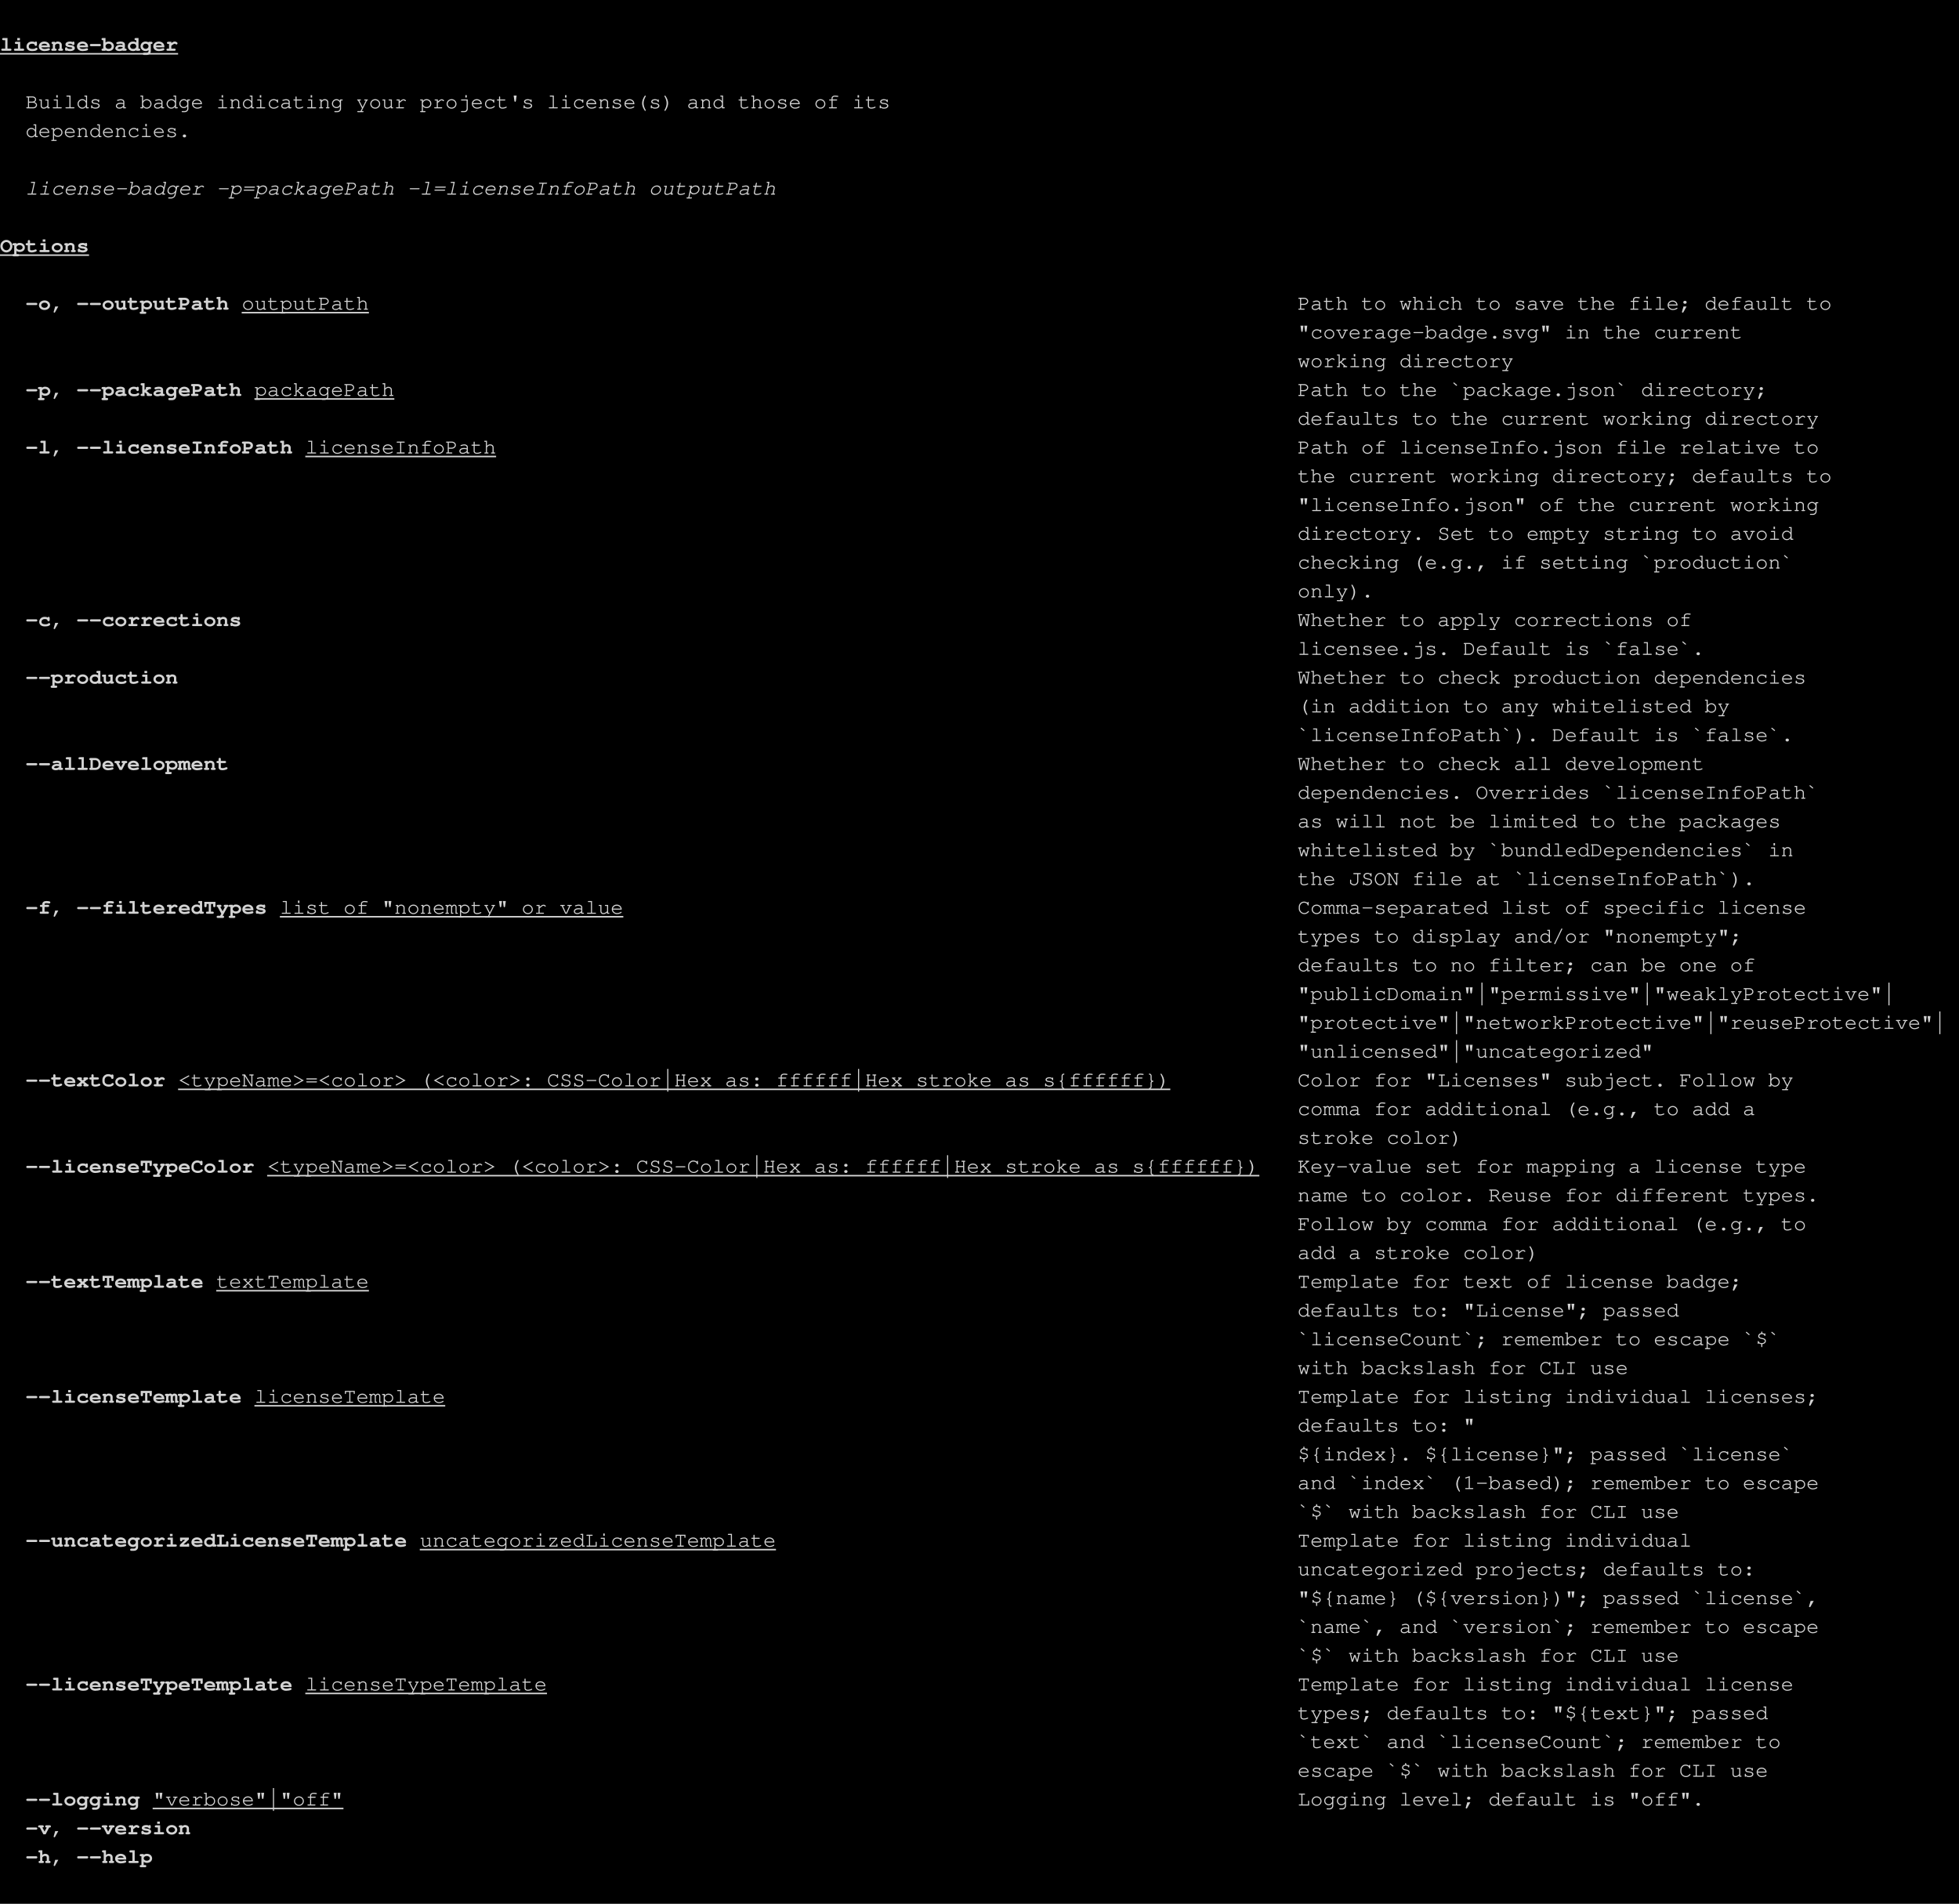
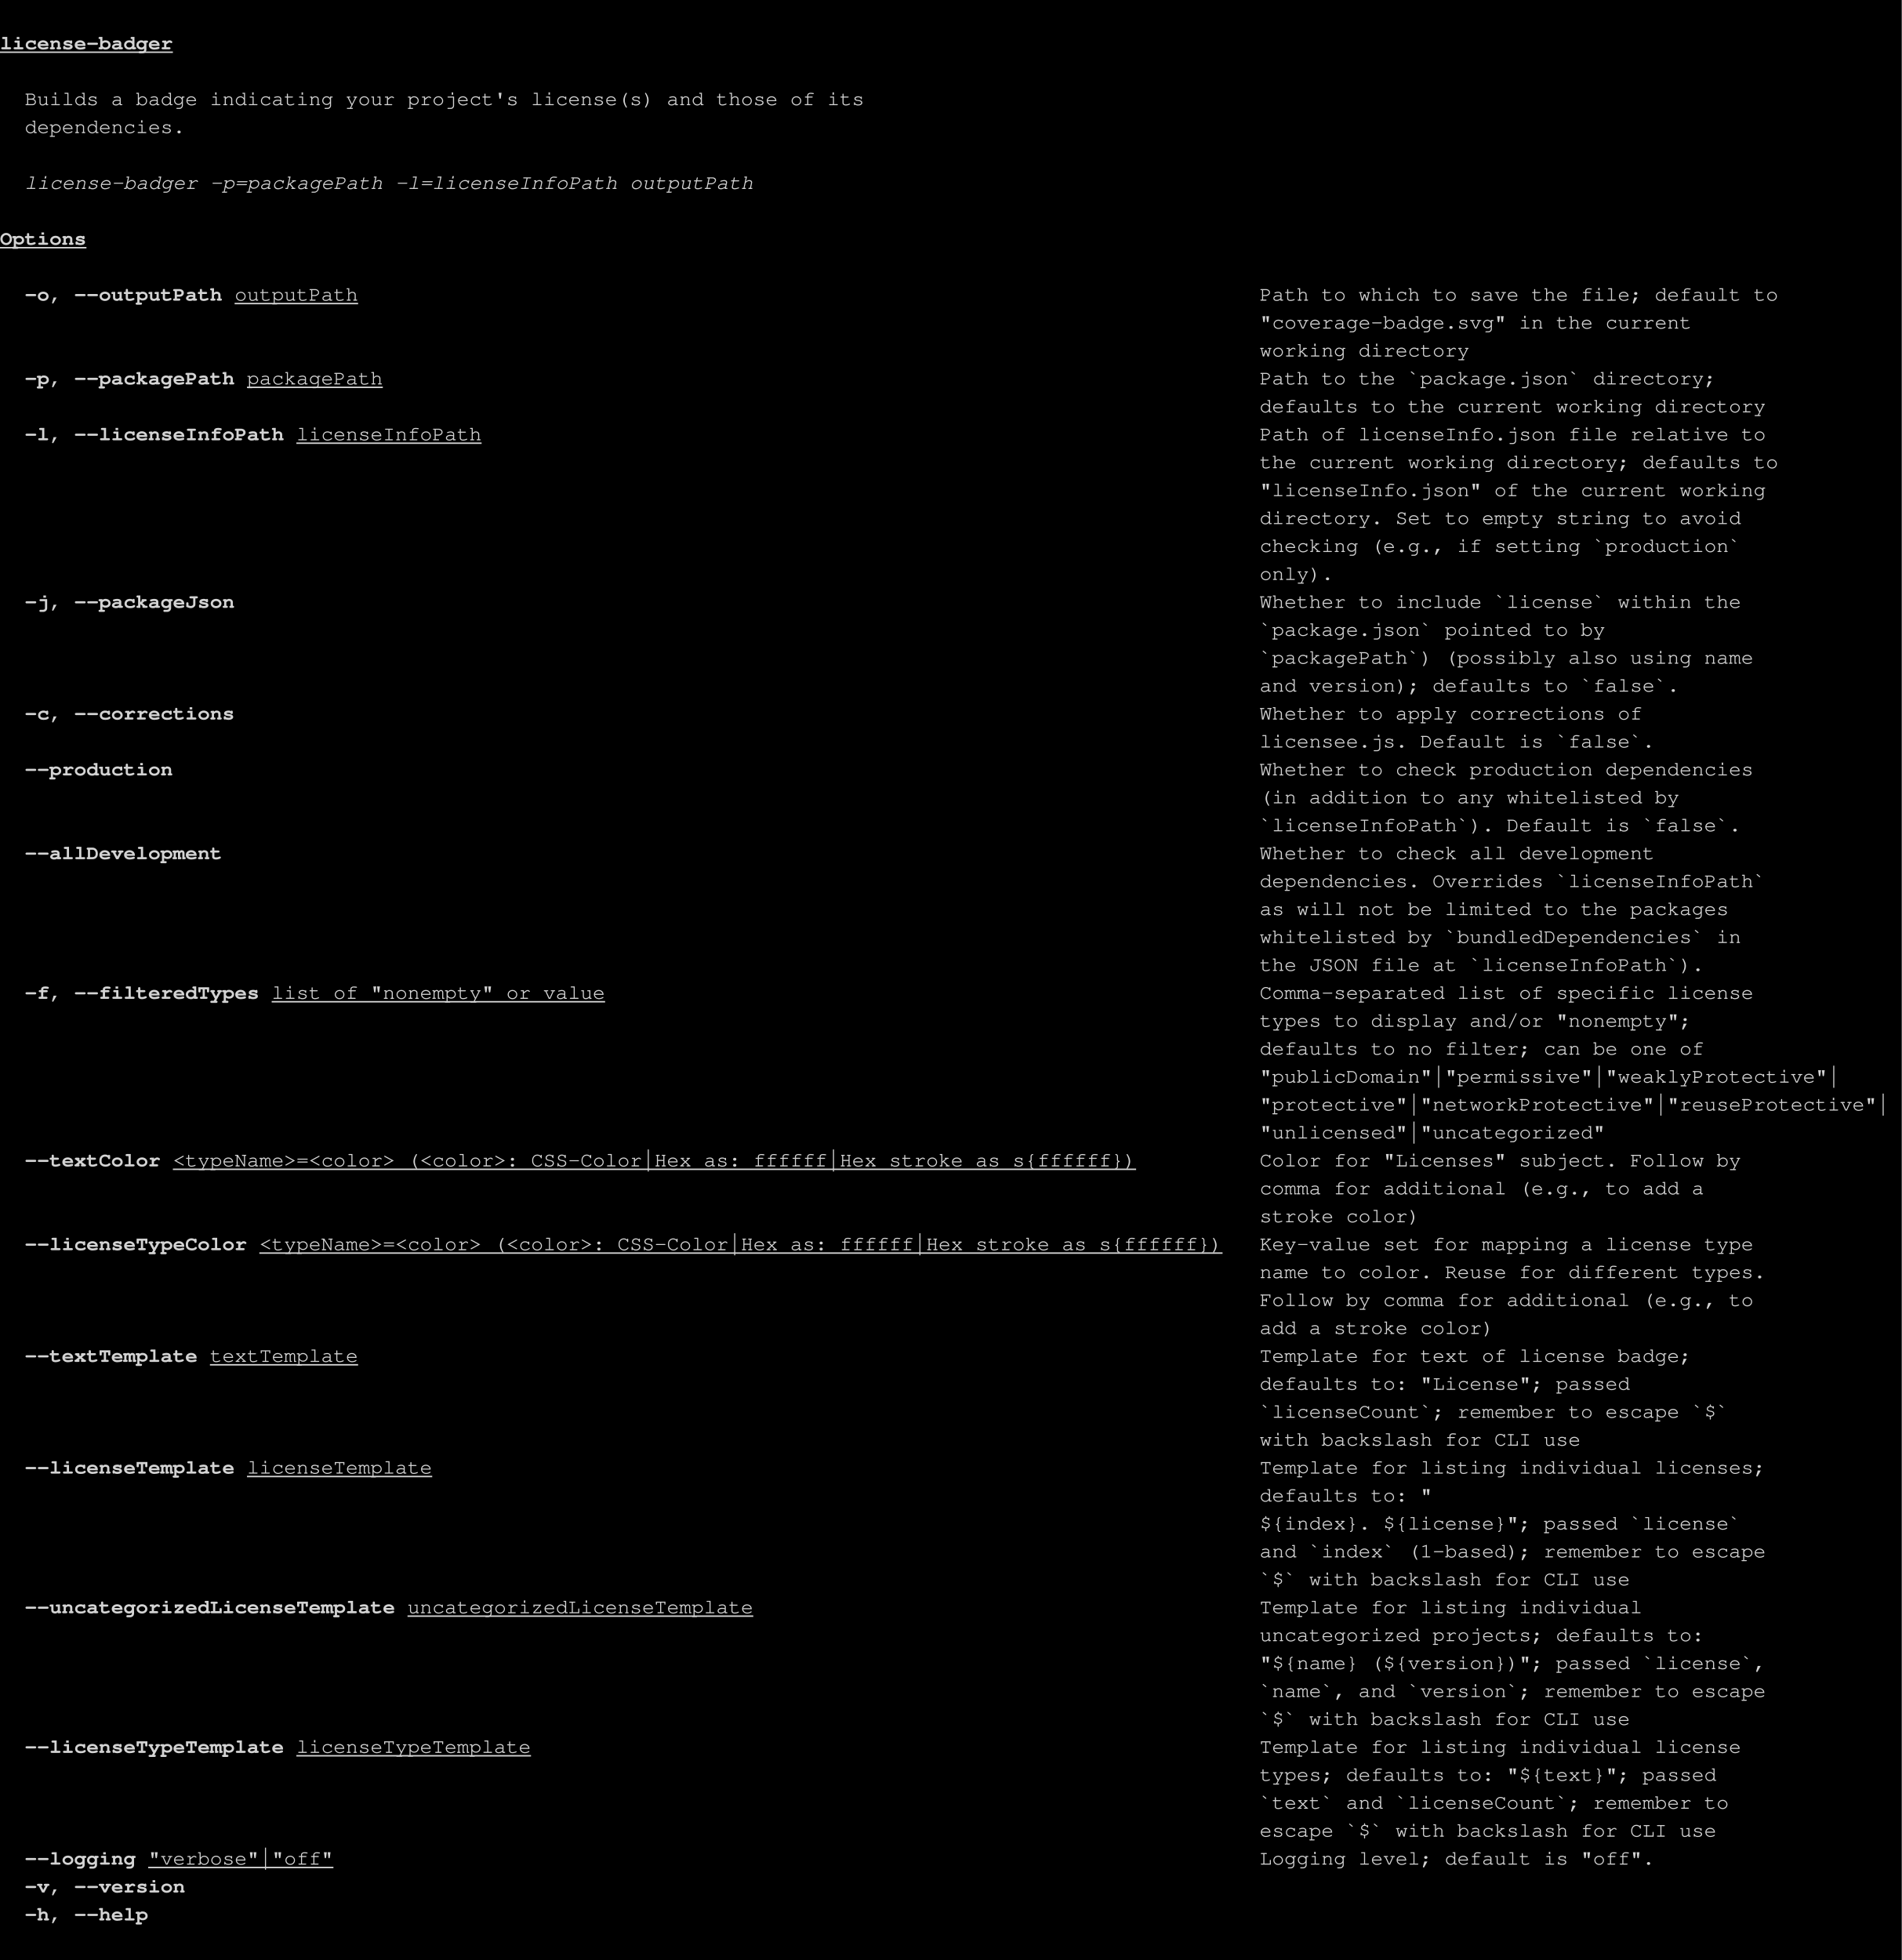
- <svg xmlns="http://www.w3.org/2000/svg" viewBox="0, 0, 1293.81, 1257.45" font-family="SauceCodePro Nerd Font, Source Code Pro, Courier" font-size="14">
+ <svg xmlns="http://www.w3.org/2000/svg" viewBox="0, 0, 1293.81, 1333.45" font-family="SauceCodePro Nerd Font, Source Code Pro, Courier" font-size="14">
  <g fill="#D3D3D3">
-     <rect x="0" y="0" width="1293.81" height="1257.45" fill="#000000" />
+     <rect x="0" y="0" width="1293.81" height="1333.45" fill="#000000" />
    <path d="M0,35.515 L117.619,35.515 Z" stroke="#D3D3D3" />
    <text x="0" y="33.55" font-weight="bold">license-badger</text>
    <text x="16.8" y="71.55">  Builds a badge indicating your project's license(s) and those of its          </text>
    <text x="16.8" y="90.55">  dependencies.                                                                 </text>
    <text x="16.8" y="128.55" font-style="italic">license-badger -p=packagePath -l=licenseInfoPath outputPath</text>
    <path d="M0,168.515 L58.81,168.515 Z" stroke="#D3D3D3" />
    <text x="0" y="166.55" font-weight="bold">Options</text>
    <text x="16.8" y="204.55" font-weight="bold">-o</text>
    <text x="33.61" y="204.55">, </text>
    <text x="50.41" y="204.55" font-weight="bold">--outputPath</text>
    <path d="M159.626,206.515 L243.64,206.515 Z" stroke="#D3D3D3" />
    <text x="159.63" y="204.55">outputPath</text>
    <text x="856.94" y="204.55">                                                                         Path to which to save the file; default to </text>
    <text x="856.94" y="223.55">                                                                                                      "coverage-badge.svg" in the current        </text>
    <text x="856.94" y="242.55">                                                                                                      working directory                          </text>
    <text x="16.8" y="261.55" font-weight="bold">-p</text>
    <text x="33.61" y="261.55">, </text>
    <text x="50.41" y="261.55" font-weight="bold">--packagePath</text>
    <path d="M168.027,263.515 L260.442,263.515 Z" stroke="#D3D3D3" />
    <text x="168.03" y="261.55">packagePath</text>
    <text x="856.94" y="261.55">                                                                       Path to the `package.json` directory;      </text>
    <text x="856.94" y="280.55">                                                                                                      defaults to the current working directory  </text>
    <text x="16.8" y="299.55" font-weight="bold">-l</text>
    <text x="33.61" y="299.55">, </text>
    <text x="50.41" y="299.55" font-weight="bold">--licenseInfoPath</text>
    <path d="M201.633,301.515 L327.653,301.515 Z" stroke="#D3D3D3" />
    <text x="201.63" y="299.55">licenseInfoPath</text>
    <text x="856.94" y="299.55">                                                               Path of licenseInfo.json file relative to  </text>
    <text x="856.94" y="318.55">                                                                                                      the current working directory; defaults to </text>
    <text x="856.94" y="337.55">                                                                                                      "licenseInfo.json" of the current working  </text>
    <text x="856.94" y="356.55">                                                                                                      directory. Set to empty string to avoid    </text>
    <text x="856.94" y="375.55">                                                                                                      checking (e.g., if setting `production`    </text>
    <text x="856.94" y="394.55">                                                                                                      only).                                     </text>
-     <text x="16.8" y="413.55" font-weight="bold">-c</text>
+     <text x="16.8" y="413.55" font-weight="bold">-j</text>
    <text x="33.61" y="413.55">, </text>
-     <text x="50.41" y="413.55" font-weight="bold">--corrections</text>
-     <text x="856.94" y="413.55">                                                                                   Whether to apply corrections of            </text>
-     <text x="856.94" y="432.55">                                                                                                      licensee.js. Default is `false`.           </text>
-     <text x="16.8" y="451.55" font-weight="bold">--production</text>
-     <text x="856.94" y="451.55">                                                                                        Whether to check production dependencies   </text>
-     <text x="856.94" y="470.55">                                                                                                      (in addition to any whitelisted by         </text>
-     <text x="856.94" y="489.55">                                                                                                      `licenseInfoPath`). Default is `false`.    </text>
-     <text x="16.8" y="508.55" font-weight="bold">--allDevelopment</text>
-     <text x="856.94" y="508.55">                                                                                    Whether to check all development           </text>
-     <text x="856.94" y="527.55">                                                                                                      dependencies. Overrides `licenseInfoPath`  </text>
-     <text x="856.94" y="546.55">                                                                                                      as will not be limited to the packages     </text>
-     <text x="856.94" y="565.55">                                                                                                      whitelisted by `bundledDependencies` in    </text>
-     <text x="856.94" y="584.55">                                                                                                      the JSON file at `licenseInfoPath`).       </text>
-     <text x="16.8" y="603.55" font-weight="bold">-f</text>
-     <text x="33.61" y="603.55">, </text>
-     <text x="50.41" y="603.55" font-weight="bold">--filteredTypes</text>
-     <path d="M184.83,605.515 L411.667,605.515 Z" stroke="#D3D3D3" />
-     <text x="184.83" y="603.55">list of "nonempty" or value</text>
-     <text x="856.94" y="603.55">                                                     Comma-separated list of specific license   </text>
-     <text x="856.94" y="622.55">                                                                                                      types to display and/or "nonempty";        </text>
-     <text x="856.94" y="641.55">                                                                                                      defaults to no filter; can be one of       </text>
-     <text x="856.94" y="660.55">                                                                                                      "publicDomain"|"permissive"|"weaklyProtective"| </text>
-     <text x="856.94" y="679.55">                                                                                                      "protective"|"networkProtective"|"reuseProtective"| </text>
-     <text x="856.94" y="698.55">                                                                                                      "unlicensed"|"uncategorized"               </text>
-     <text x="16.8" y="717.55" font-weight="bold">--textColor</text>
-     <path d="M117.619,719.515 L772.926,719.515 Z" stroke="#D3D3D3" />
-     <text x="117.62" y="717.55">&lt;typeName&gt;=&lt;color&gt; (&lt;color&gt;: CSS-Color|Hex as: ffffff|Hex stroke as s{ffffff})</text>
-     <text x="856.94" y="717.55">          Color for "Licenses" subject. Follow by    </text>
-     <text x="856.94" y="736.55">                                                                                                      comma for additional (e.g., to add a       </text>
-     <text x="856.94" y="755.55">                                                                                                      stroke color)                              </text>
-     <text x="16.8" y="774.55" font-weight="bold">--licenseTypeColor</text>
-     <path d="M176.429,776.515 L831.735,776.515 Z" stroke="#D3D3D3" />
-     <text x="176.43" y="774.55">&lt;typeName&gt;=&lt;color&gt; (&lt;color&gt;: CSS-Color|Hex as: ffffff|Hex stroke as s{ffffff})</text>
-     <text x="856.94" y="774.55">   Key-value set for mapping a license type   </text>
-     <text x="856.94" y="793.55">                                                                                                      name to color. Reuse for different types.  </text>
-     <text x="856.94" y="812.55">                                                                                                      Follow by comma for additional (e.g., to   </text>
-     <text x="856.94" y="831.55">                                                                                                      add a stroke color)                        </text>
-     <text x="16.8" y="850.55" font-weight="bold">--textTemplate</text>
-     <path d="M142.823,852.515 L243.64,852.515 Z" stroke="#D3D3D3" />
-     <text x="142.82" y="850.55">textTemplate</text>
-     <text x="856.94" y="850.55">                                                                         Template for text of license badge;        </text>
-     <text x="856.94" y="869.55">                                                                                                      defaults to: "License"; passed             </text>
-     <text x="856.94" y="888.55">                                                                                                      `licenseCount`; remember to escape `$`     </text>
-     <text x="856.94" y="907.55">                                                                                                      with backslash for CLI use                 </text>
-     <text x="16.8" y="926.55" font-weight="bold">--licenseTemplate</text>
-     <path d="M168.027,928.515 L294.048,928.515 Z" stroke="#D3D3D3" />
-     <text x="168.03" y="926.55">licenseTemplate</text>
-     <text x="856.94" y="926.55">                                                                   Template for listing individual licenses;  </text>
-     <text x="856.94" y="945.55">                                                                                                      defaults to: "                             </text>
-     <text x="856.94" y="964.55">                                                                                                      ${index}. ${license}"; passed `license`    </text>
-     <text x="856.94" y="983.55">                                                                                                      and `index` (1-based); remember to escape  </text>
-     <text x="856.94" y="1002.55">                                                                                                      `$` with backslash for CLI use             </text>
-     <text x="16.8" y="1021.55" font-weight="bold">--uncategorizedLicenseTemplate</text>
-     <path d="M277.245,1023.515 L512.483,1023.515 Z" stroke="#D3D3D3" />
-     <text x="277.25" y="1021.55">uncategorizedLicenseTemplate</text>
-     <text x="856.94" y="1021.55">                                         Template for listing individual            </text>
-     <text x="856.94" y="1040.55">                                                                                                      uncategorized projects; defaults to:       </text>
-     <text x="856.94" y="1059.55">                                                                                                      "${name} (${version})"; passed `license`,  </text>
-     <text x="856.94" y="1078.55">                                                                                                      `name`, and `version`; remember to escape  </text>
-     <text x="856.94" y="1097.55">                                                                                                      `$` with backslash for CLI use             </text>
-     <text x="16.8" y="1116.55" font-weight="bold">--licenseTypeTemplate</text>
-     <path d="M201.633,1118.515 L361.259,1118.515 Z" stroke="#D3D3D3" />
-     <text x="201.63" y="1116.55">licenseTypeTemplate</text>
-     <text x="856.94" y="1116.55">                                                           Template for listing individual license    </text>
-     <text x="856.94" y="1135.55">                                                                                                      types; defaults to: "${text}"; passed      </text>
-     <text x="856.94" y="1154.55">                                                                                                      `text` and `licenseCount`; remember to     </text>
-     <text x="856.94" y="1173.55">                                                                                                      escape `$` with backslash for CLI use      </text>
-     <text x="16.8" y="1192.55" font-weight="bold">--logging</text>
-     <path d="M100.816,1194.515 L226.837,1194.515 Z" stroke="#D3D3D3" />
-     <text x="100.82" y="1192.55">"verbose"|"off"</text>
-     <text x="856.94" y="1192.55">                                                                           Logging level; default is "off".           </text>
-     <text x="16.8" y="1211.55" font-weight="bold">-v</text>
-     <text x="33.61" y="1211.55">, </text>
-     <text x="50.41" y="1211.55" font-weight="bold">--version</text>
-     <text x="16.8" y="1230.55" font-weight="bold">-h</text>
-     <text x="33.61" y="1230.55">, </text>
-     <text x="50.41" y="1230.55" font-weight="bold">--help</text>
+     <text x="50.41" y="413.55" font-weight="bold">--packageJson</text>
+     <text x="856.94" y="413.55">                                                                                   Whether to include `license` within the    </text>
+     <text x="856.94" y="432.55">                                                                                                      `package.json` pointed to by               </text>
+     <text x="856.94" y="451.55">                                                                                                      `packagePath`) (possibly also using name   </text>
+     <text x="856.94" y="470.55">                                                                                                      and version); defaults to `false`.         </text>
+     <text x="16.8" y="489.55" font-weight="bold">-c</text>
+     <text x="33.61" y="489.55">, </text>
+     <text x="50.41" y="489.55" font-weight="bold">--corrections</text>
+     <text x="856.94" y="489.55">                                                                                   Whether to apply corrections of            </text>
+     <text x="856.94" y="508.55">                                                                                                      licensee.js. Default is `false`.           </text>
+     <text x="16.8" y="527.55" font-weight="bold">--production</text>
+     <text x="856.94" y="527.55">                                                                                        Whether to check production dependencies   </text>
+     <text x="856.94" y="546.55">                                                                                                      (in addition to any whitelisted by         </text>
+     <text x="856.94" y="565.55">                                                                                                      `licenseInfoPath`). Default is `false`.    </text>
+     <text x="16.8" y="584.55" font-weight="bold">--allDevelopment</text>
+     <text x="856.94" y="584.55">                                                                                    Whether to check all development           </text>
+     <text x="856.94" y="603.55">                                                                                                      dependencies. Overrides `licenseInfoPath`  </text>
+     <text x="856.94" y="622.55">                                                                                                      as will not be limited to the packages     </text>
+     <text x="856.94" y="641.55">                                                                                                      whitelisted by `bundledDependencies` in    </text>
+     <text x="856.94" y="660.55">                                                                                                      the JSON file at `licenseInfoPath`).       </text>
+     <text x="16.8" y="679.55" font-weight="bold">-f</text>
+     <text x="33.61" y="679.55">, </text>
+     <text x="50.41" y="679.55" font-weight="bold">--filteredTypes</text>
+     <path d="M184.83,681.515 L411.667,681.515 Z" stroke="#D3D3D3" />
+     <text x="184.83" y="679.55">list of "nonempty" or value</text>
+     <text x="856.94" y="679.55">                                                     Comma-separated list of specific license   </text>
+     <text x="856.94" y="698.55">                                                                                                      types to display and/or "nonempty";        </text>
+     <text x="856.94" y="717.55">                                                                                                      defaults to no filter; can be one of       </text>
+     <text x="856.94" y="736.55">                                                                                                      "publicDomain"|"permissive"|"weaklyProtective"| </text>
+     <text x="856.94" y="755.55">                                                                                                      "protective"|"networkProtective"|"reuseProtective"| </text>
+     <text x="856.94" y="774.55">                                                                                                      "unlicensed"|"uncategorized"               </text>
+     <text x="16.8" y="793.55" font-weight="bold">--textColor</text>
+     <path d="M117.619,795.515 L772.926,795.515 Z" stroke="#D3D3D3" />
+     <text x="117.62" y="793.55">&lt;typeName&gt;=&lt;color&gt; (&lt;color&gt;: CSS-Color|Hex as: ffffff|Hex stroke as s{ffffff})</text>
+     <text x="856.94" y="793.55">          Color for "Licenses" subject. Follow by    </text>
+     <text x="856.94" y="812.55">                                                                                                      comma for additional (e.g., to add a       </text>
+     <text x="856.94" y="831.55">                                                                                                      stroke color)                              </text>
+     <text x="16.8" y="850.55" font-weight="bold">--licenseTypeColor</text>
+     <path d="M176.429,852.515 L831.735,852.515 Z" stroke="#D3D3D3" />
+     <text x="176.43" y="850.55">&lt;typeName&gt;=&lt;color&gt; (&lt;color&gt;: CSS-Color|Hex as: ffffff|Hex stroke as s{ffffff})</text>
+     <text x="856.94" y="850.55">   Key-value set for mapping a license type   </text>
+     <text x="856.94" y="869.55">                                                                                                      name to color. Reuse for different types.  </text>
+     <text x="856.94" y="888.55">                                                                                                      Follow by comma for additional (e.g., to   </text>
+     <text x="856.94" y="907.55">                                                                                                      add a stroke color)                        </text>
+     <text x="16.8" y="926.55" font-weight="bold">--textTemplate</text>
+     <path d="M142.823,928.515 L243.64,928.515 Z" stroke="#D3D3D3" />
+     <text x="142.82" y="926.55">textTemplate</text>
+     <text x="856.94" y="926.55">                                                                         Template for text of license badge;        </text>
+     <text x="856.94" y="945.55">                                                                                                      defaults to: "License"; passed             </text>
+     <text x="856.94" y="964.55">                                                                                                      `licenseCount`; remember to escape `$`     </text>
+     <text x="856.94" y="983.55">                                                                                                      with backslash for CLI use                 </text>
+     <text x="16.8" y="1002.55" font-weight="bold">--licenseTemplate</text>
+     <path d="M168.027,1004.515 L294.048,1004.515 Z" stroke="#D3D3D3" />
+     <text x="168.03" y="1002.55">licenseTemplate</text>
+     <text x="856.94" y="1002.55">                                                                   Template for listing individual licenses;  </text>
+     <text x="856.94" y="1021.55">                                                                                                      defaults to: "                             </text>
+     <text x="856.94" y="1040.55">                                                                                                      ${index}. ${license}"; passed `license`    </text>
+     <text x="856.94" y="1059.55">                                                                                                      and `index` (1-based); remember to escape  </text>
+     <text x="856.94" y="1078.55">                                                                                                      `$` with backslash for CLI use             </text>
+     <text x="16.8" y="1097.55" font-weight="bold">--uncategorizedLicenseTemplate</text>
+     <path d="M277.245,1099.515 L512.483,1099.515 Z" stroke="#D3D3D3" />
+     <text x="277.25" y="1097.55">uncategorizedLicenseTemplate</text>
+     <text x="856.94" y="1097.55">                                         Template for listing individual            </text>
+     <text x="856.94" y="1116.55">                                                                                                      uncategorized projects; defaults to:       </text>
+     <text x="856.94" y="1135.55">                                                                                                      "${name} (${version})"; passed `license`,  </text>
+     <text x="856.94" y="1154.55">                                                                                                      `name`, and `version`; remember to escape  </text>
+     <text x="856.94" y="1173.55">                                                                                                      `$` with backslash for CLI use             </text>
+     <text x="16.8" y="1192.55" font-weight="bold">--licenseTypeTemplate</text>
+     <path d="M201.633,1194.515 L361.259,1194.515 Z" stroke="#D3D3D3" />
+     <text x="201.63" y="1192.55">licenseTypeTemplate</text>
+     <text x="856.94" y="1192.55">                                                           Template for listing individual license    </text>
+     <text x="856.94" y="1211.55">                                                                                                      types; defaults to: "${text}"; passed      </text>
+     <text x="856.94" y="1230.55">                                                                                                      `text` and `licenseCount`; remember to     </text>
+     <text x="856.94" y="1249.55">                                                                                                      escape `$` with backslash for CLI use      </text>
+     <text x="16.8" y="1268.55" font-weight="bold">--logging</text>
+     <path d="M100.816,1270.515 L226.837,1270.515 Z" stroke="#D3D3D3" />
+     <text x="100.82" y="1268.55">"verbose"|"off"</text>
+     <text x="856.94" y="1268.55">                                                                           Logging level; default is "off".           </text>
+     <text x="16.8" y="1287.55" font-weight="bold">-v</text>
+     <text x="33.61" y="1287.55">, </text>
+     <text x="50.41" y="1287.55" font-weight="bold">--version</text>
+     <text x="16.8" y="1306.55" font-weight="bold">-h</text>
+     <text x="33.61" y="1306.55">, </text>
+     <text x="50.41" y="1306.55" font-weight="bold">--help</text>
  </g>
</svg>
